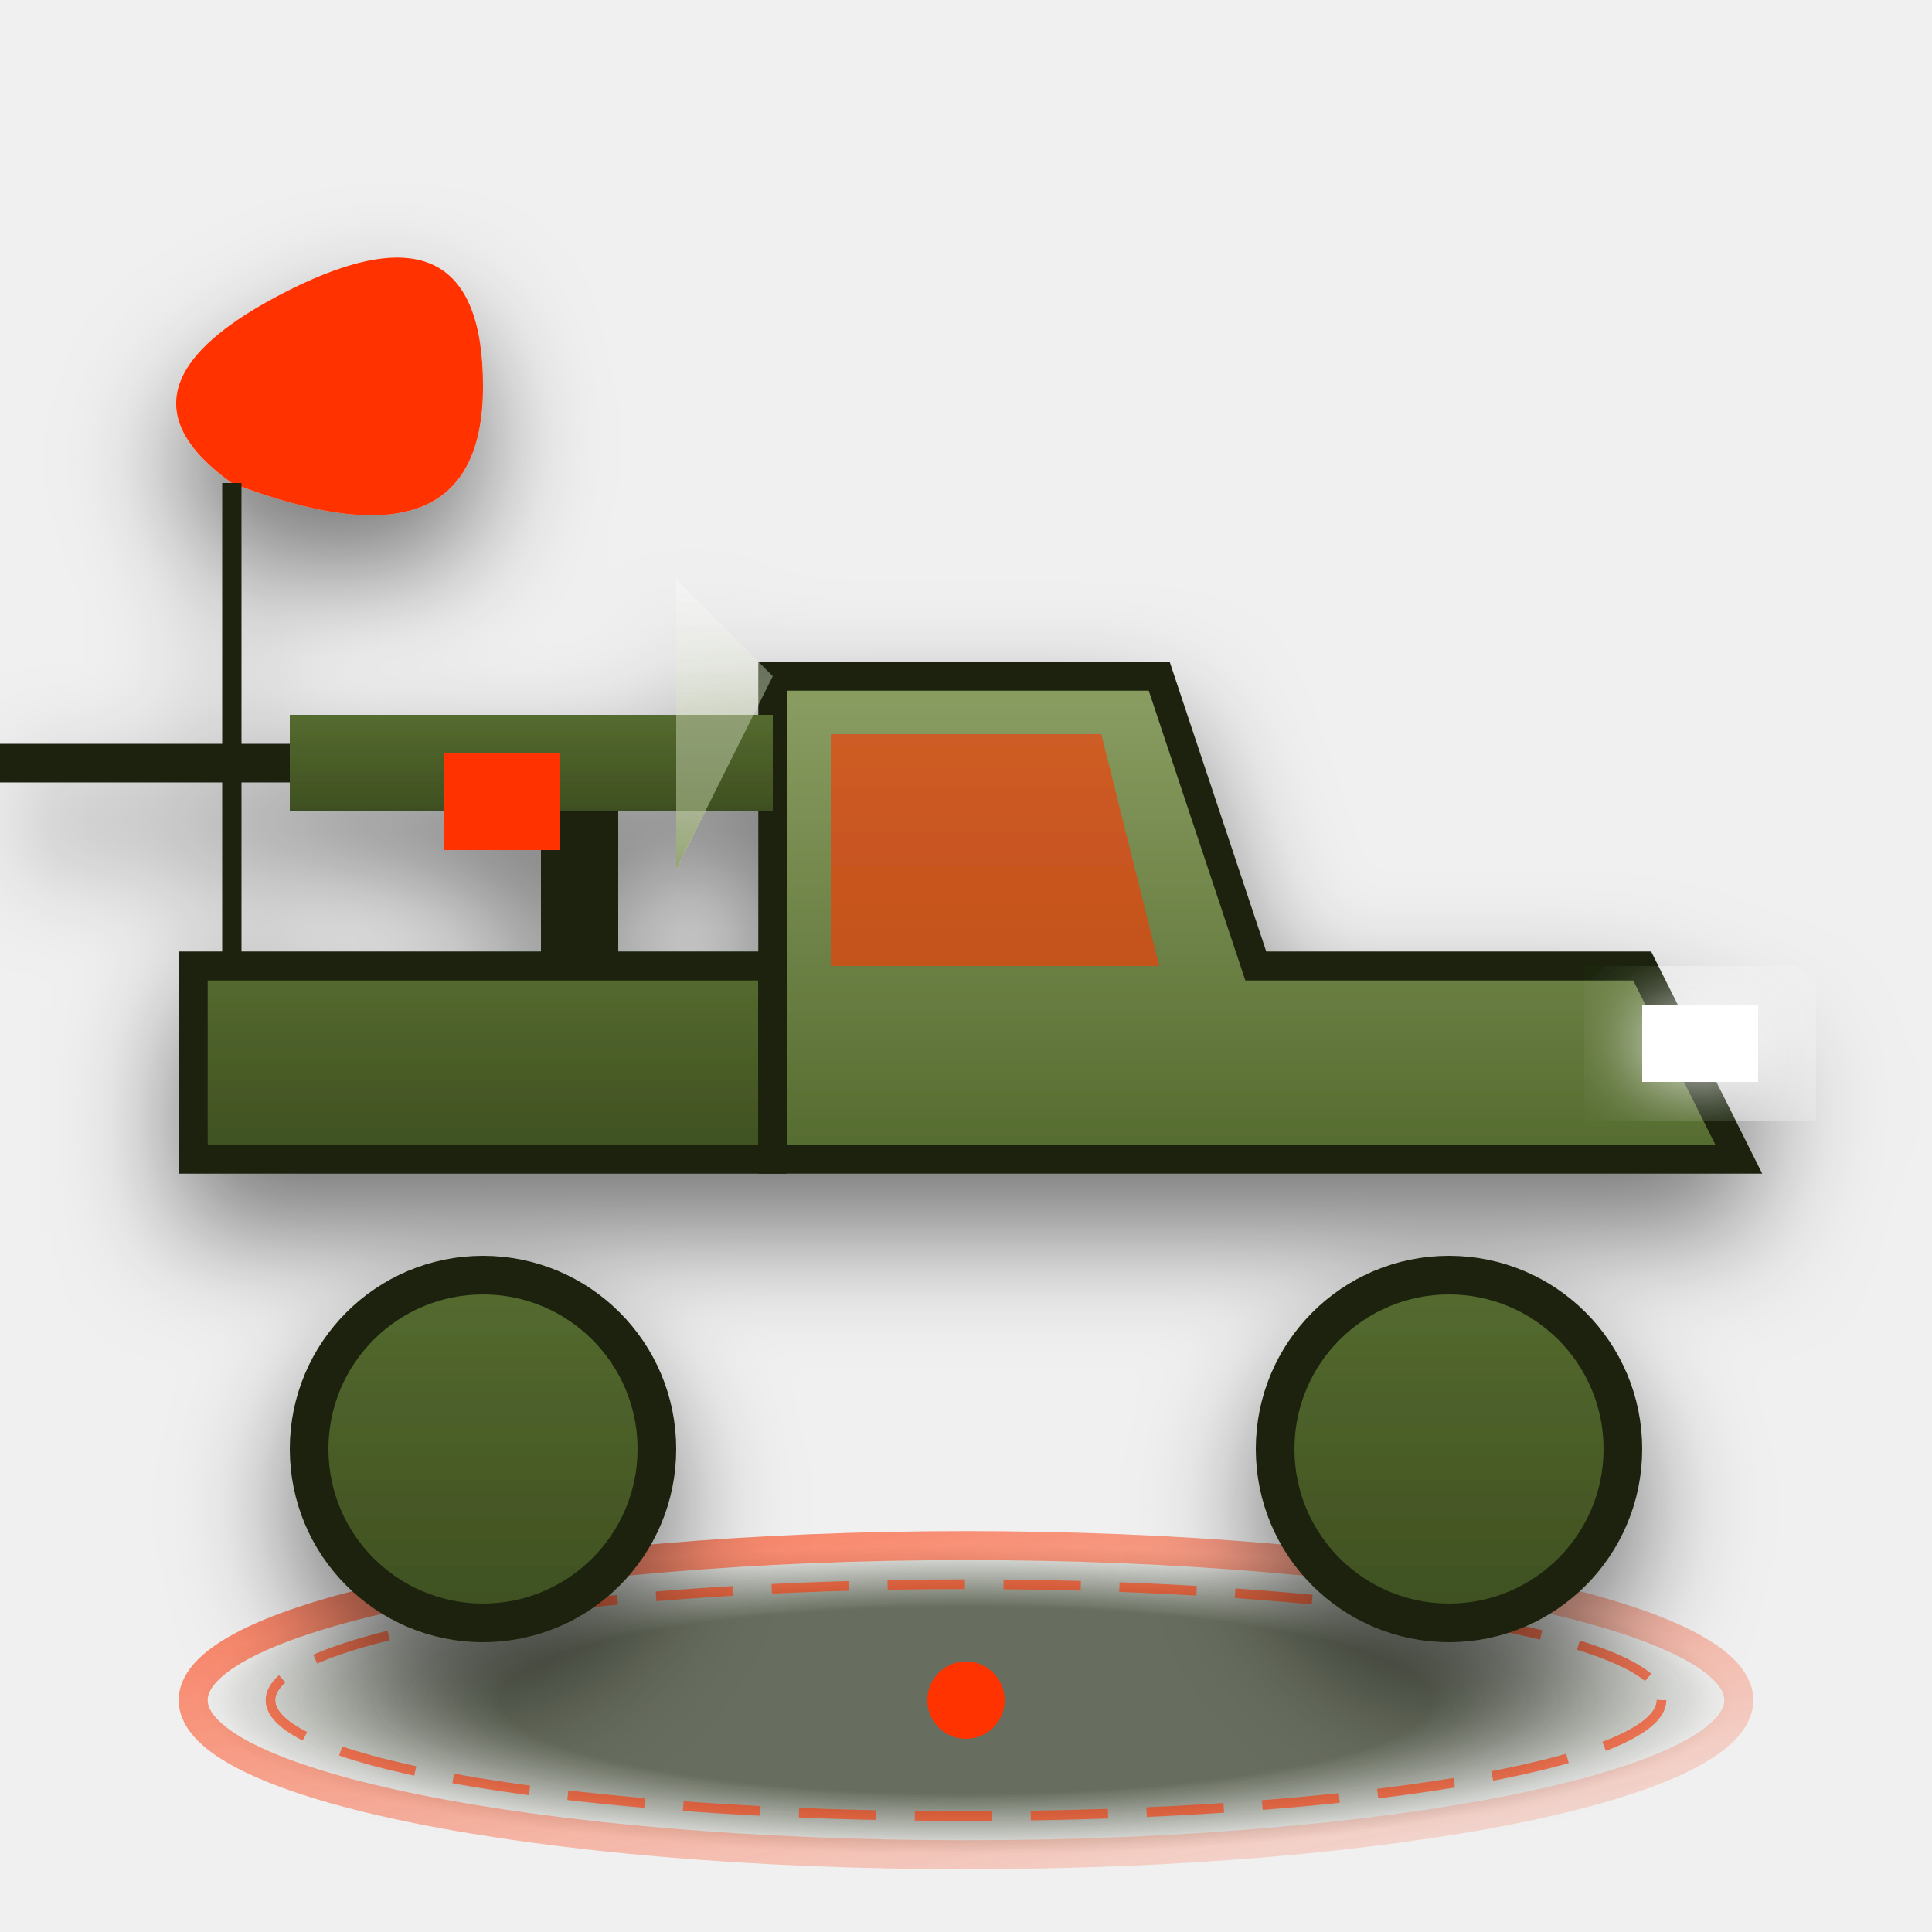
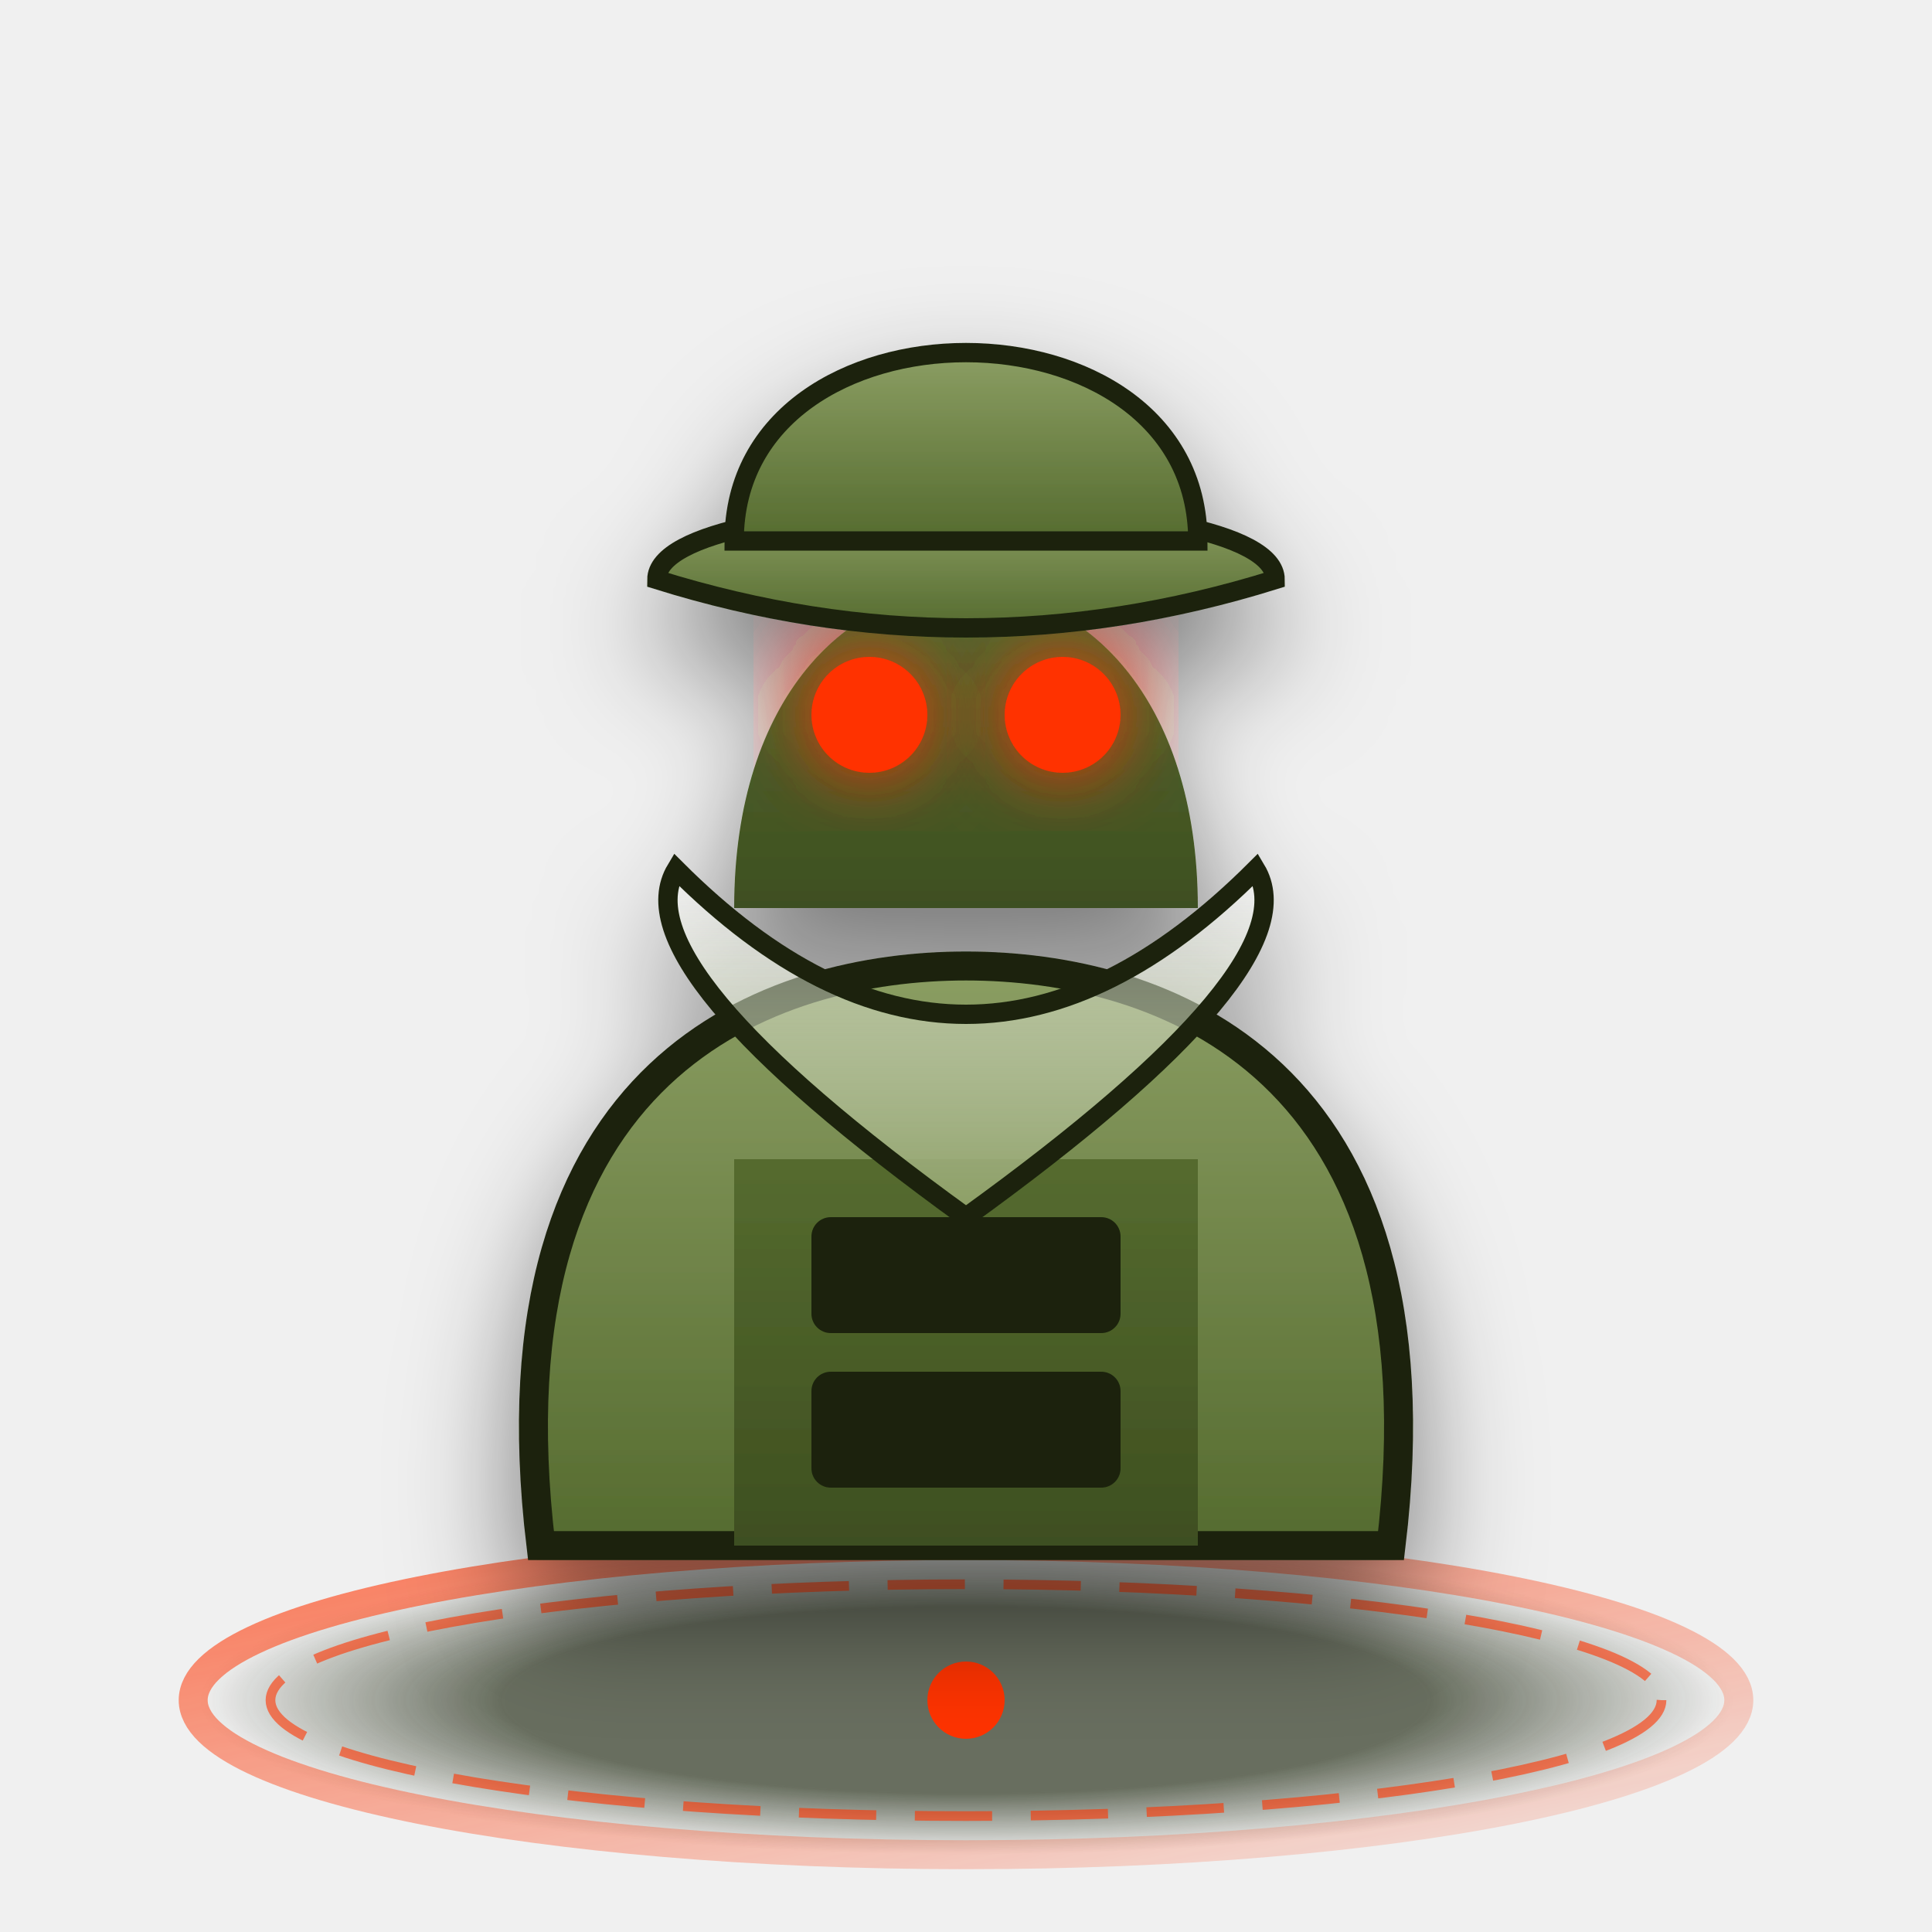
<svg xmlns="http://www.w3.org/2000/svg" viewBox="0 0 100 100">
  <defs>
    <filter id="drop-shadow" x="-20%" y="-20%" width="140%" height="140%">
      <feDropShadow dx="0" dy="3" stdDeviation="3" flood-color="rgba(0,0,0,0.5)" />
    </filter>
    <filter id="glow" x="-50%" y="-50%" width="200%" height="200%">
      <feGaussianBlur stdDeviation="2" result="blur" />
      <feMerge>
        <feMergeNode in="blur" />
        <feMergeNode in="SourceGraphic" />
      </feMerge>
    </filter>
    <linearGradient id="mainGrad" x1="0%" y1="0%" x2="0%" y2="100%">
      <stop offset="0%" stop-color="#8b9e63" />
      <stop offset="100%" stop-color="#556b2f" />
    </linearGradient>
    <linearGradient id="lightGrad" x1="0%" y1="0%" x2="0%" y2="100%">
      <stop offset="0%" stop-color="#ffffff" stop-opacity="0.3" />
      <stop offset="100%" stop-color="#8b9e63" />
    </linearGradient>
    <linearGradient id="darkGrad" x1="0%" y1="0%" x2="0%" y2="100%">
      <stop offset="0%" stop-color="#556b2f" />
      <stop offset="100%" stop-color="#3e4f20" />
    </linearGradient>
    <linearGradient id="accentGrad" x1="0%" y1="0%" x2="100%" y2="100%">
      <stop offset="0%" stop-color="#ff3300" stop-opacity="0.8" />
      <stop offset="100%" stop-color="#ff3300" stop-opacity="0.1" />
    </linearGradient>
    <radialGradient id="baseGrad" cx="50%" cy="50%" r="50%">
      <stop offset="60%" stop-color="#1a240c" stop-opacity="0.8" />
      <stop offset="100%" stop-color="#1a240c" stop-opacity="0" />
    </radialGradient>
  </defs>
  <ellipse cx="50" cy="88" rx="40" ry="8" fill="url(#baseGrad)" stroke="url(#accentGrad)" stroke-width="1.5" opacity="0.8" />
  <ellipse cx="50" cy="88" rx="36" ry="6" fill="none" stroke="#ff3300" stroke-width="0.5" opacity="0.6" stroke-dasharray="4 2" />
  <circle cx="50" cy="88" r="2" fill="#ff3300" />
  <g filter="url(#drop-shadow)">
-     <g transform="translate(0,-5)">
-       <circle cx="25" cy="80" r="9" fill="url(#darkGrad)" stroke="#1a240c" stroke-width="2" />
-       <circle cx="75" cy="80" r="9" fill="url(#darkGrad)" stroke="#1a240c" stroke-width="2" />
-       <polygon points="10,65 10,55 40,55 40,65" fill="url(#darkGrad)" stroke="#1a240c" stroke-width="1.5" />
-       <polygon points="40,65 40,40 60,40 65,55 85,55 90,65" fill="url(#mainGrad)" stroke="#1a240c" stroke-width="1.5" />
-       <polygon points="43,43 57,43 60,55 43,55" fill="#ff3300" opacity="0.6" />
-       <rect x="85" y="57" width="6" height="4" fill="#fff" filter="url(#glow)" />
-       <rect x="28" y="45" width="4" height="10" fill="#1a240c" />
-       <rect x="15" y="42" width="25" height="5" fill="url(#darkGrad)" />
-       <rect x="0" y="43.5" width="15" height="2" fill="#1a240c" />
-       <rect x="23" y="44" width="6" height="5" fill="#ff3300" />
-       <polygon points="35,35 40,40 35,50" fill="url(#lightGrad)" opacity="0.8" />
-       <path d="M 12 30 Q 5 25 15 20 Q 25 15 25 25 T 12 30" fill="#ff3300" />
-       <line x1="12" y1="30" x2="12" y2="55" stroke="#1a240c" stroke-width="1" />
+     <g transform="translate(0, -5)">
+       <path d="M 28 85 C 25 60, 40 55, 50 55 C 60 55, 75 60, 72 85 Z" fill="url(#mainGrad)" stroke="#1a240c" stroke-width="1.5" />
+       <path d="M 38 85 L 38 65 L 62 65 L 62 85 Z" fill="url(#darkGrad)" />
+       <rect x="42" y="68" width="16" height="6" fill="#1a240c" rx="1" />
+       <rect x="42" y="76" width="16" height="6" fill="#1a240c" rx="1" />
+       <path d="M 35 50 Q 50 65 65 50 Q 68 55 50 68 Q 32 55 35 50 Z" fill="url(#lightGrad)" stroke="#1a240c" stroke-width="1" />
+       <path d="M 38 52 C 38 30, 62 30, 62 52 Z" fill="url(#darkGrad)" />
+       <circle cx="45" cy="42" r="3" fill="#ff3300" filter="url(#glow)" />
+       <circle cx="55" cy="42" r="3" fill="#ff3300" filter="url(#glow)" />
+       <path d="M 34 35 Q 50 40 66 35 C 66 30, 34 30, 34 35 Z" fill="url(#mainGrad)" stroke="#1a240c" stroke-width="1" />
+       <path d="M 38 33 C 38 20, 62 20, 62 33 Z" fill="url(#mainGrad)" stroke="#1a240c" stroke-width="1" />
    </g>
  </g>
</svg>
